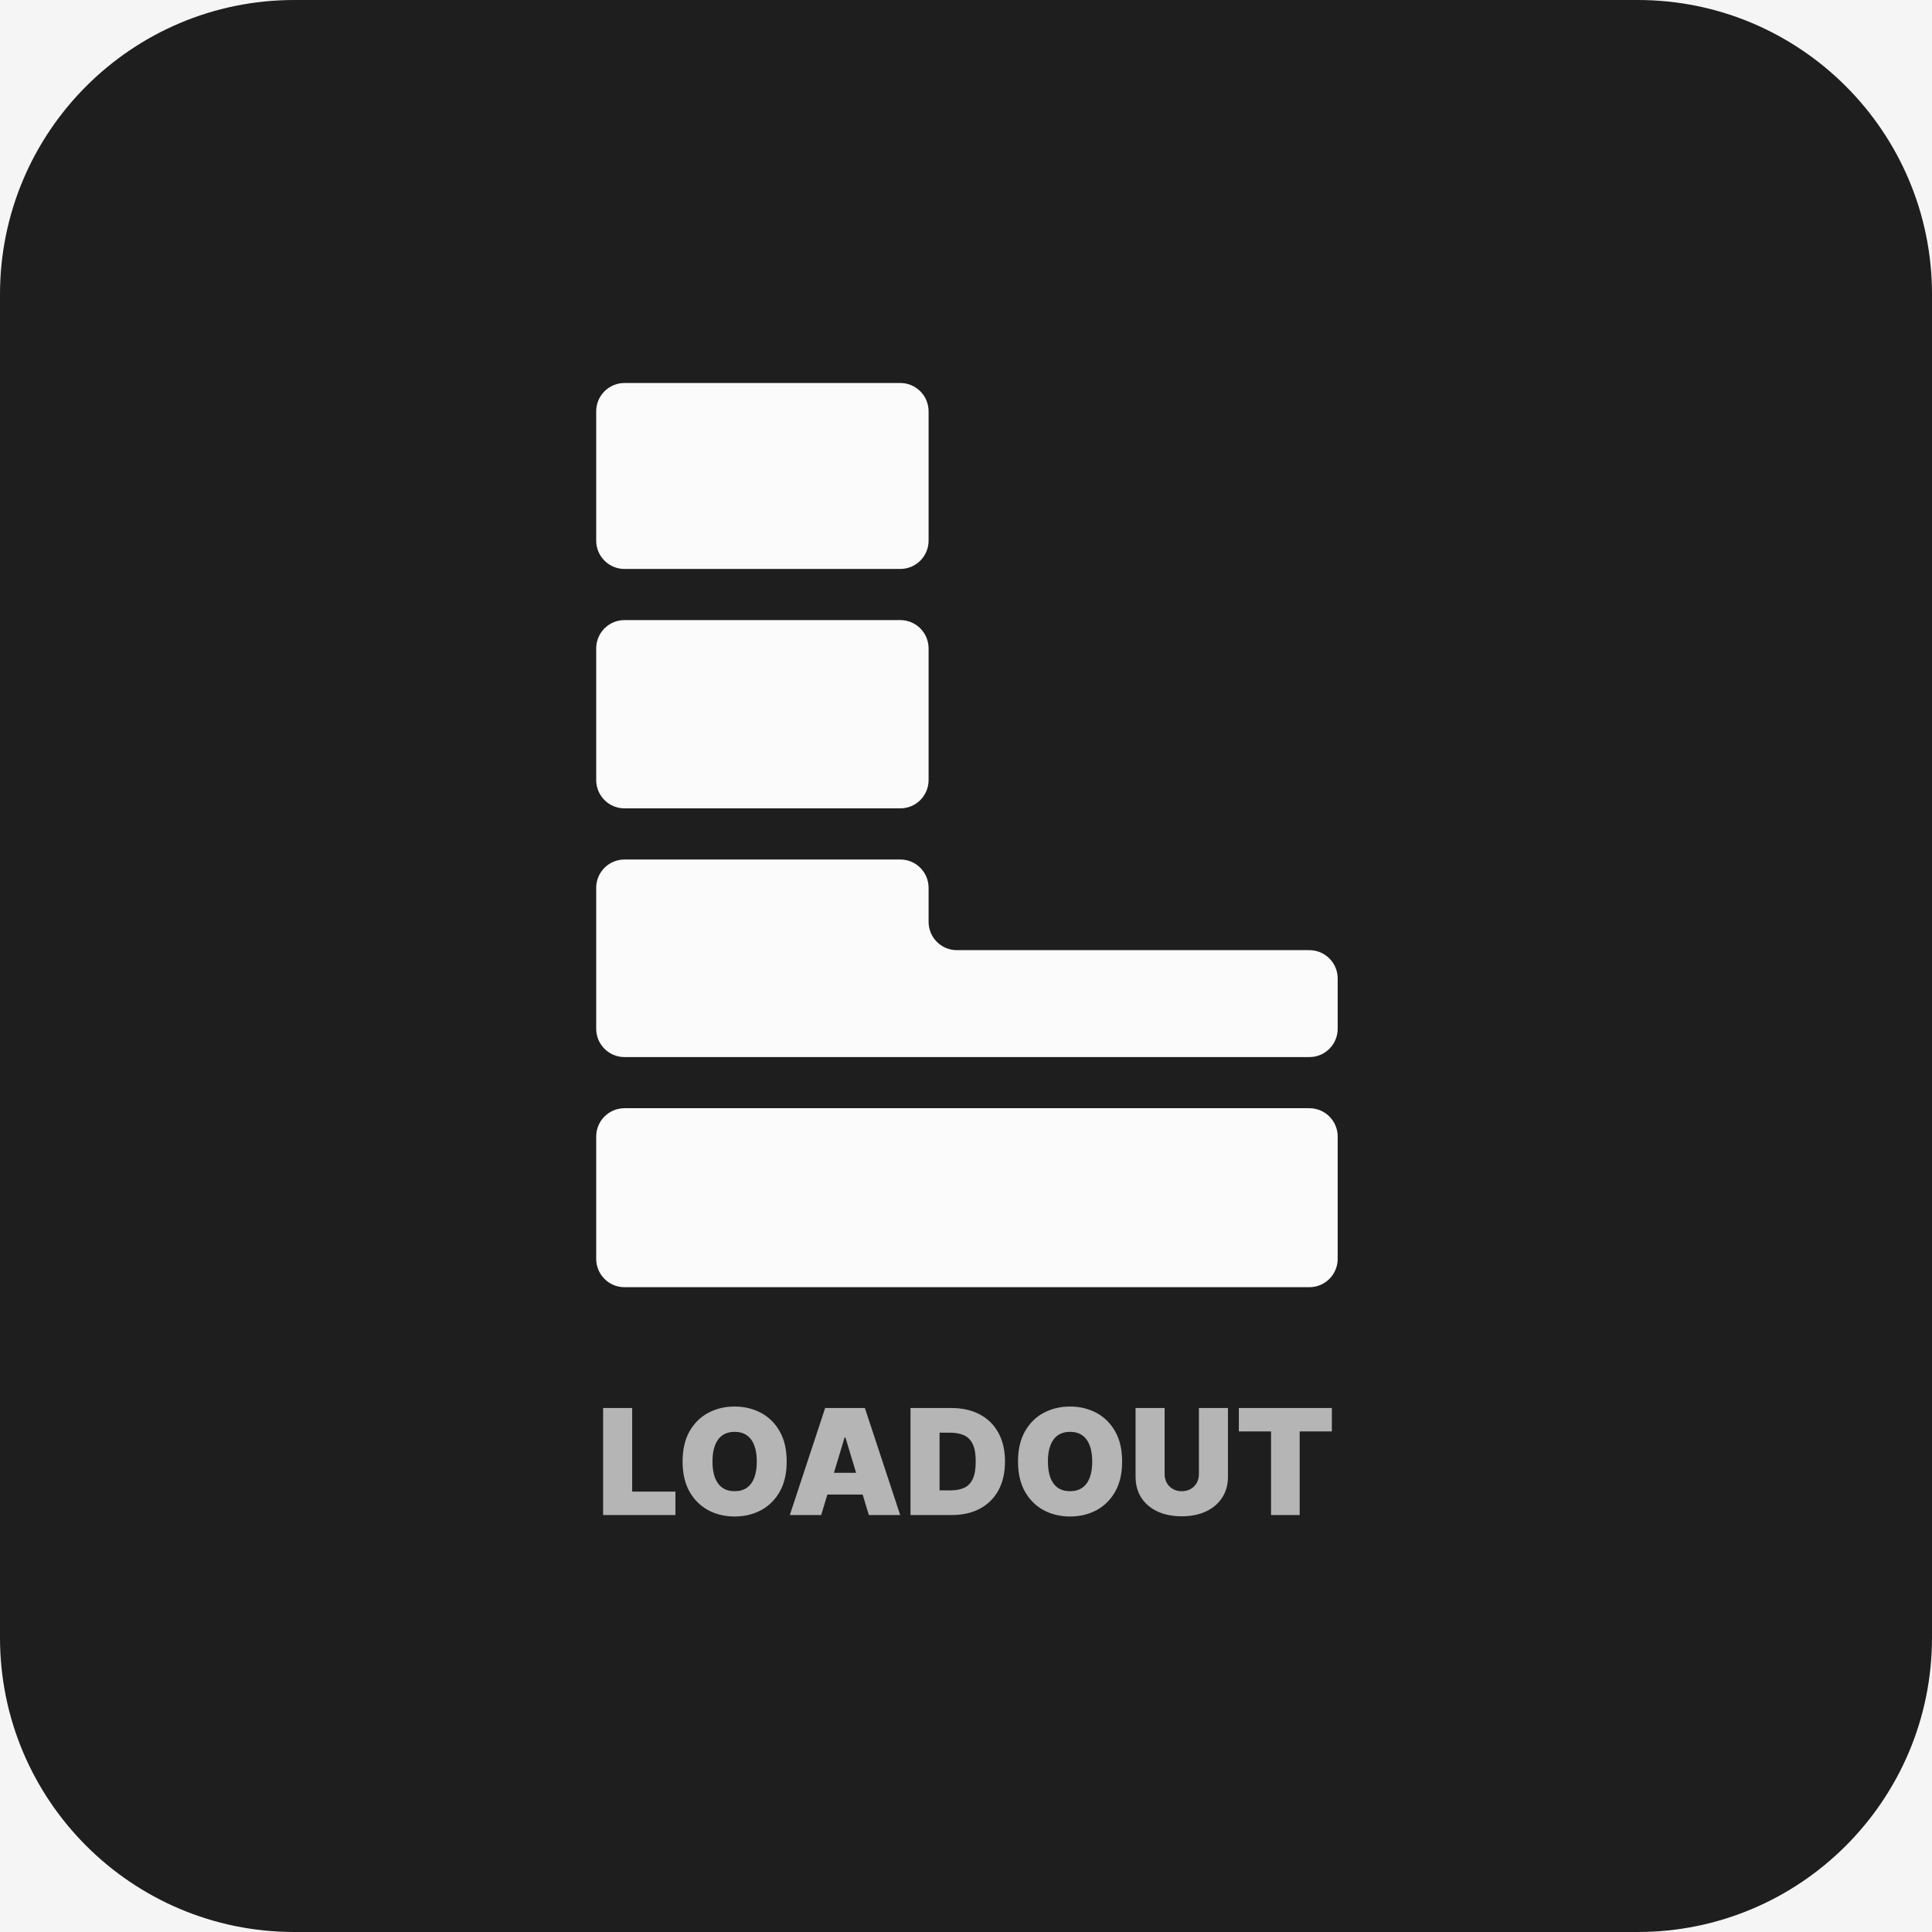
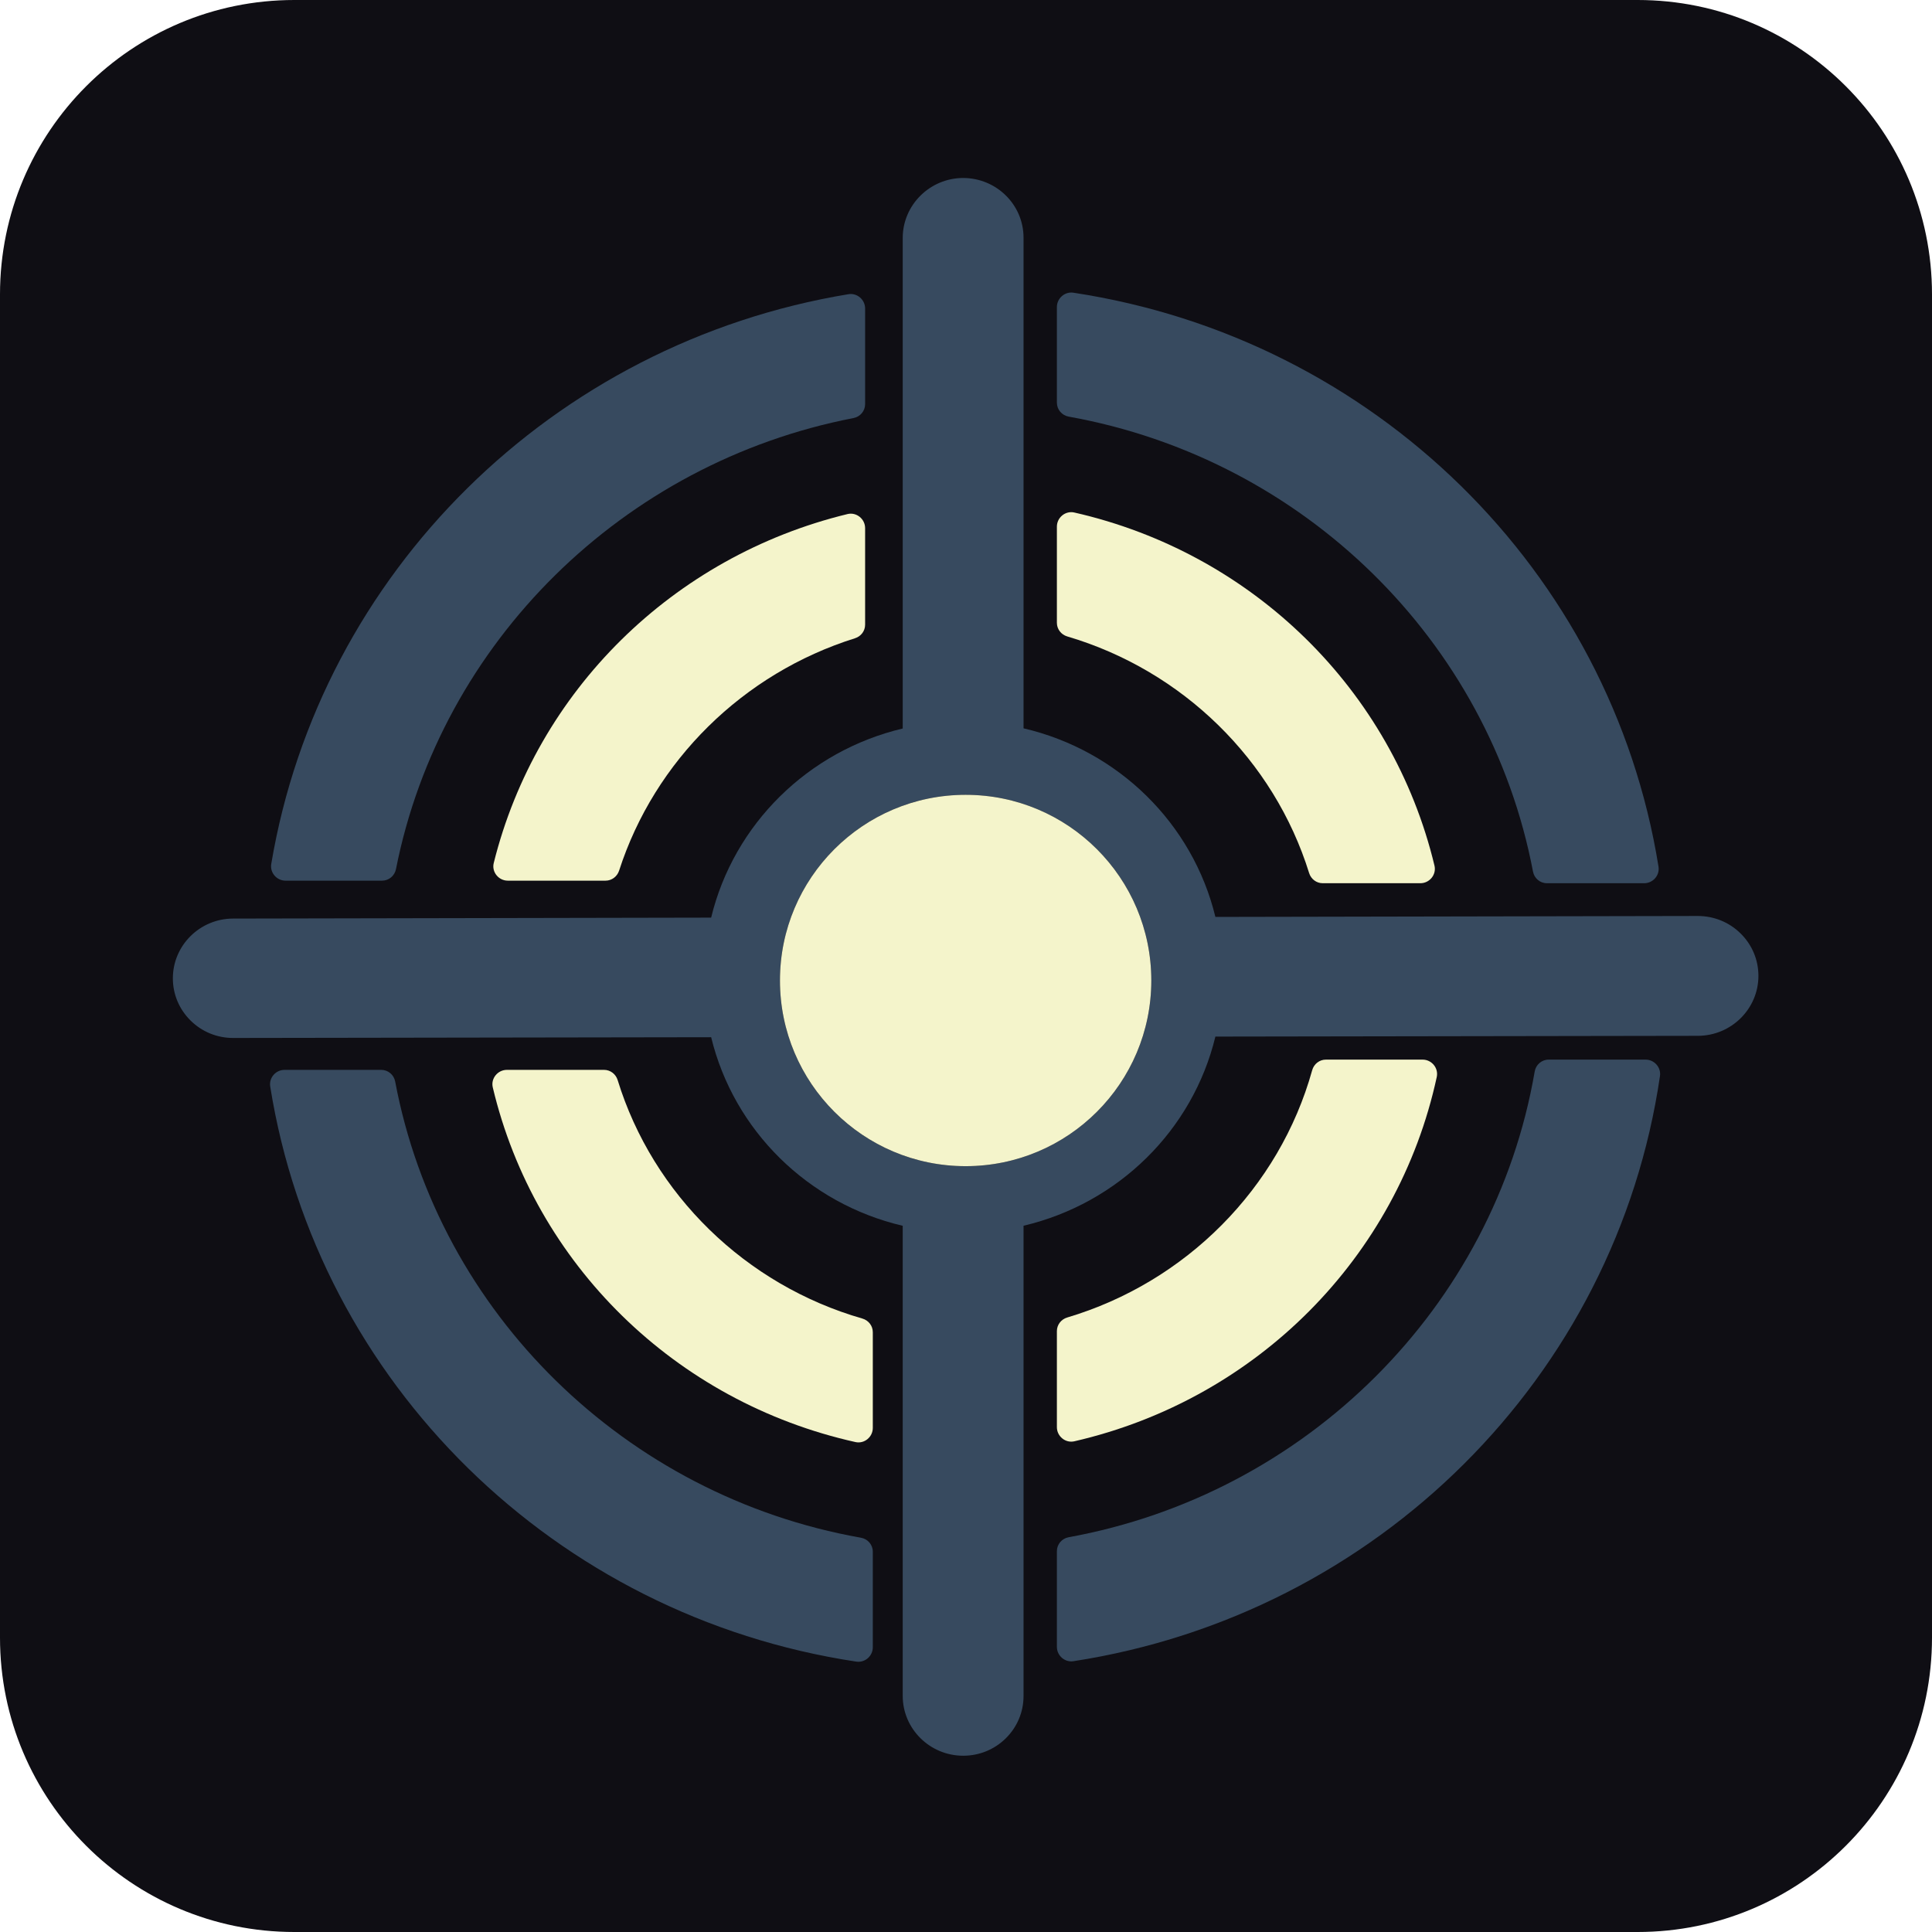
<svg xmlns="http://www.w3.org/2000/svg" width="1024" height="1024" viewBox="0 0 1024 1024" fill="none">
-   <rect width="1024" height="1024" fill="#F5F5F5" />
-   <rect width="1024" height="1024" rx="156" fill="#1E1E1E" />
-   <path d="M709 667.238C709 675.523 702.284 682.238 694 682.238H331C322.716 682.238 316 675.523 316 667.238V602.376C316 594.092 322.716 587.376 331 587.376H694C702.284 587.376 709 594.092 709 602.376V667.238Z" fill="#FBFBFB" />
-   <path d="M492.172 488.602C492.172 496.886 498.888 503.602 507.172 503.602H694C702.284 503.602 709 510.318 709 518.602V545.273C709 553.557 702.284 560.273 694 560.273H331C322.716 560.273 316 553.557 316 545.273V470.555C316 462.271 322.716 455.555 331 455.555H477.172C485.457 455.555 492.172 462.271 492.172 470.555V488.602Z" fill="#FBFBFB" />
-   <path d="M492.172 413.451C492.172 421.736 485.457 428.451 477.172 428.451H331C322.716 428.451 316 421.736 316 413.451V343.661C316 335.377 322.716 328.661 331 328.661H477.172C485.457 328.661 492.172 335.377 492.172 343.661V413.451Z" fill="#FBFBFB" />
-   <path d="M492.172 286.558C492.172 294.842 485.457 301.558 477.172 301.558H331C322.716 301.558 316 294.842 316 286.558V218C316 209.716 322.716 203 331 203H477.172C485.457 203 492.172 209.716 492.172 218V286.558Z" fill="#FBFBFB" />
-   <path d="M319.656 803V746.273H335.057V790.591H357.991V803H319.656ZM416.962 774.636C416.962 780.952 415.734 786.279 413.278 790.619C410.822 794.94 407.508 798.217 403.335 800.452C399.161 802.668 394.508 803.776 389.374 803.776C384.204 803.776 379.532 802.658 375.359 800.424C371.204 798.171 367.898 794.884 365.442 790.563C363.005 786.224 361.786 780.915 361.786 774.636C361.786 768.321 363.005 763.003 365.442 758.682C367.898 754.342 371.204 751.065 375.359 748.849C379.532 746.614 384.204 745.497 389.374 745.497C394.508 745.497 399.161 746.614 403.335 748.849C407.508 751.065 410.822 754.342 413.278 758.682C415.734 763.003 416.962 768.321 416.962 774.636ZM401.119 774.636C401.119 771.239 400.666 768.376 399.761 766.05C398.875 763.705 397.555 761.932 395.8 760.732C394.065 759.513 391.923 758.903 389.374 758.903C386.826 758.903 384.675 759.513 382.92 760.732C381.185 761.932 379.864 763.705 378.96 766.05C378.073 768.376 377.63 771.239 377.63 774.636C377.63 778.034 378.073 780.906 378.96 783.251C379.864 785.577 381.185 787.35 382.92 788.569C384.675 789.769 386.826 790.369 389.374 790.369C391.923 790.369 394.065 789.769 395.8 788.569C397.555 787.35 398.875 785.577 399.761 783.251C400.666 780.906 401.119 778.034 401.119 774.636ZM435.244 803H418.624L437.349 746.273H458.4L477.124 803H460.505L448.096 761.895H447.653L435.244 803ZM432.141 780.619H463.386V792.142H432.141V780.619ZM504.415 803H482.588V746.273H504.193C510.028 746.273 515.069 747.408 519.317 749.68C523.582 751.933 526.869 755.183 529.177 759.43C531.504 763.658 532.667 768.727 532.667 774.636C532.667 780.545 531.513 785.624 529.205 789.871C526.897 794.099 523.628 797.349 519.4 799.621C515.171 801.874 510.176 803 504.415 803ZM497.988 789.926H503.861C506.667 789.926 509.059 789.474 511.035 788.569C513.029 787.664 514.543 786.104 515.577 783.888C516.63 781.672 517.156 778.588 517.156 774.636C517.156 770.685 516.621 767.601 515.55 765.385C514.497 763.169 512.946 761.609 510.896 760.704C508.865 759.799 506.372 759.347 503.417 759.347H497.988V789.926ZM594.748 774.636C594.748 780.952 593.52 786.279 591.064 790.619C588.608 794.94 585.293 798.217 581.12 800.452C576.946 802.668 572.293 803.776 567.159 803.776C561.989 803.776 557.317 802.658 553.144 800.424C548.989 798.171 545.684 794.884 543.228 790.563C540.79 786.224 539.571 780.915 539.571 774.636C539.571 768.321 540.79 763.003 543.228 758.682C545.684 754.342 548.989 751.065 553.144 748.849C557.317 746.614 561.989 745.497 567.159 745.497C572.293 745.497 576.946 746.614 581.12 748.849C585.293 751.065 588.608 754.342 591.064 758.682C593.52 763.003 594.748 768.321 594.748 774.636ZM578.904 774.636C578.904 771.239 578.451 768.376 577.547 766.05C576.66 763.705 575.34 761.932 573.586 760.732C571.85 759.513 569.708 758.903 567.159 758.903C564.611 758.903 562.46 759.513 560.706 760.732C558.97 761.932 557.65 763.705 556.745 766.05C555.858 768.376 555.415 771.239 555.415 774.636C555.415 778.034 555.858 780.906 556.745 783.251C557.65 785.577 558.97 787.35 560.706 788.569C562.46 789.769 564.611 790.369 567.159 790.369C569.708 790.369 571.85 789.769 573.586 788.569C575.34 787.35 576.66 785.577 577.547 783.251C578.451 780.906 578.904 778.034 578.904 774.636ZM635.444 746.273H650.845V782.614C650.845 786.935 649.811 790.674 647.742 793.832C645.693 796.971 642.83 799.399 639.156 801.116C635.481 802.815 631.215 803.665 626.359 803.665C621.465 803.665 617.181 802.815 613.507 801.116C609.832 799.399 606.97 796.971 604.92 793.832C602.889 790.674 601.873 786.935 601.873 782.614V746.273H617.274V781.284C617.274 783.038 617.661 784.608 618.437 785.993C619.213 787.359 620.284 788.43 621.65 789.206C623.035 789.982 624.605 790.369 626.359 790.369C628.132 790.369 629.701 789.982 631.068 789.206C632.434 788.43 633.505 787.359 634.281 785.993C635.056 784.608 635.444 783.038 635.444 781.284V746.273ZM656.613 758.682V746.273H705.917V758.682H688.854V803H673.675V758.682H656.613Z" fill="#B5B5B5" />
+   <rect width="1024" height="1024" rx="156" fill="#0F0E14" />
+   <path d="M510.484 930.572H510.493H510.512C519.004 930.572 527.034 927.316 533.064 921.37C539.148 915.377 542.496 907.394 542.496 898.909V649.671C592.773 637.823 632.19 598.988 644.184 549.411L899.896 549.006C917.599 548.988 932 534.724 932 517.225C932 508.715 928.626 500.703 922.504 494.71C916.465 488.762 908.424 485.49 899.805 485.49L644.184 485.988C632.161 436.467 592.773 397.742 542.496 386.024V125.958C542.496 108.513 528.158 94.332 510.4 94.332C492.809 94.433 478.462 108.679 478.462 126.113V386.121C428.287 398.015 388.908 436.86 376.92 486.362L123.532 486.861C105.931 486.897 91.621 501.087 91.621 518.523C91.621 526.995 94.977 534.963 101.035 540.936C107.055 546.875 115.04 550.147 123.597 550.147L376.929 549.751C388.943 599.208 428.285 637.942 478.461 649.697V898.862C478.462 916.335 492.827 930.552 510.484 930.572ZM413.397 519.684C413.397 465.331 457.469 421.269 511.811 421.269C566.164 421.269 610.218 465.332 610.218 519.684C610.218 574.037 566.164 618.091 511.811 618.091C457.469 618.091 413.397 574.038 413.397 519.684Z" fill="#374A5F" />
+   <path d="M143.771 457.892C142.977 462.529 146.647 466.771 151.35 466.771H202.486C206.128 466.771 209.18 464.179 209.881 460.622C233.67 340.4 330.241 245.194 452.363 221.58C455.949 220.898 458.531 217.828 458.531 214.185V163.53C458.531 158.836 454.317 155.166 449.689 155.932C293.055 181.785 169.736 303.555 143.771 457.892Z" fill="#374A5F" />
+   <path d="M820.825 561.618C817.118 561.618 814.039 564.3 813.413 567.952C791.947 692.728 692.565 791.799 566.423 814.767C562.809 815.413 560.172 818.492 560.172 822.162V872.872C560.172 877.529 564.35 881.189 568.951 880.47C730.007 855.593 856.491 729.684 879.817 570.341C880.498 565.768 876.847 561.618 872.192 561.618H820.825Z" fill="#374A5F" />
+   <path d="M568.913 155.138C564.339 154.447 560.172 158.117 560.172 162.754V213.419C560.172 217.089 562.837 220.178 566.443 220.823C690.841 243.145 789.248 339.588 812.51 461.912C813.174 465.508 816.234 468.127 819.905 468.127H871.445C876.128 468.127 879.798 463.931 879.041 459.303C853.777 302.449 728.254 179.333 568.913 155.138Z" fill="#374A5F" />
+   <path d="M209.455 573.254C208.791 569.667 205.712 567.049 202.042 567.049H150.825C146.149 567.049 142.481 571.244 143.218 575.854C168.288 732.947 294.188 856.598 453.845 880.692C458.455 881.384 462.603 877.741 462.603 873.094V822.439C462.603 818.741 459.948 815.662 456.305 815.027C331.437 792.877 232.562 695.965 209.455 573.254Z" fill="#374A5F" />
+   <path d="M702.753 561.618C699.322 561.618 696.409 563.941 695.486 567.224C678.078 629.773 628.547 679.58 565.629 698.307C562.421 699.265 560.171 702.169 560.171 705.525V756.412C560.171 761.279 564.708 765.004 569.427 763.916C665.916 741.704 740.783 666.589 761.52 570.801C762.524 566.071 758.81 561.618 753.996 561.618H702.753Z" fill="#F4F4CB" />
+   <path d="M560.171 279.14V330.091C560.171 333.475 562.43 336.36 565.648 337.32C626.75 355.345 675.201 402.756 693.863 462.732C694.858 465.922 697.736 468.127 701.055 468.127H752.835C757.703 468.127 761.447 463.544 760.303 458.795C737.954 365.662 664.035 293.174 569.418 271.644C564.689 270.566 560.171 274.282 560.171 279.14Z" fill="#F4F4CB" />
+   <path d="M327.363 572.452C326.376 569.262 323.499 567.049 320.152 567.049H268.668C263.801 567.049 260.056 571.604 261.182 576.343C283.458 670.075 358.012 743.061 453.403 764.325C458.113 765.385 462.605 761.651 462.605 756.827V706.099C462.605 702.706 460.336 699.801 457.073 698.861C395.177 681.074 346.033 633.102 327.363 572.452Z" fill="#F4F4CB" />
+   <path d="M449.198 272.466C356.684 294.934 284.396 366.215 261.697 457.385C260.499 462.152 264.25 466.771 269.147 466.771H320.945C324.246 466.771 327.104 464.604 328.137 461.46C346.929 403.161 393.913 356.867 453.162 338.289C456.352 337.294 458.529 334.434 458.529 331.098V279.944C458.529 275.046 453.936 271.312 449.198 272.466Z" fill="#F4F4CB" />
+   <path d="M413.396 519.684C413.396 574.037 457.469 618.091 511.811 618.091C566.164 618.091 610.218 574.037 610.218 519.684C610.218 465.331 566.164 421.269 511.811 421.269C457.469 421.269 413.396 465.332 413.396 519.684Z" fill="#F4F4CB" />
</svg>
